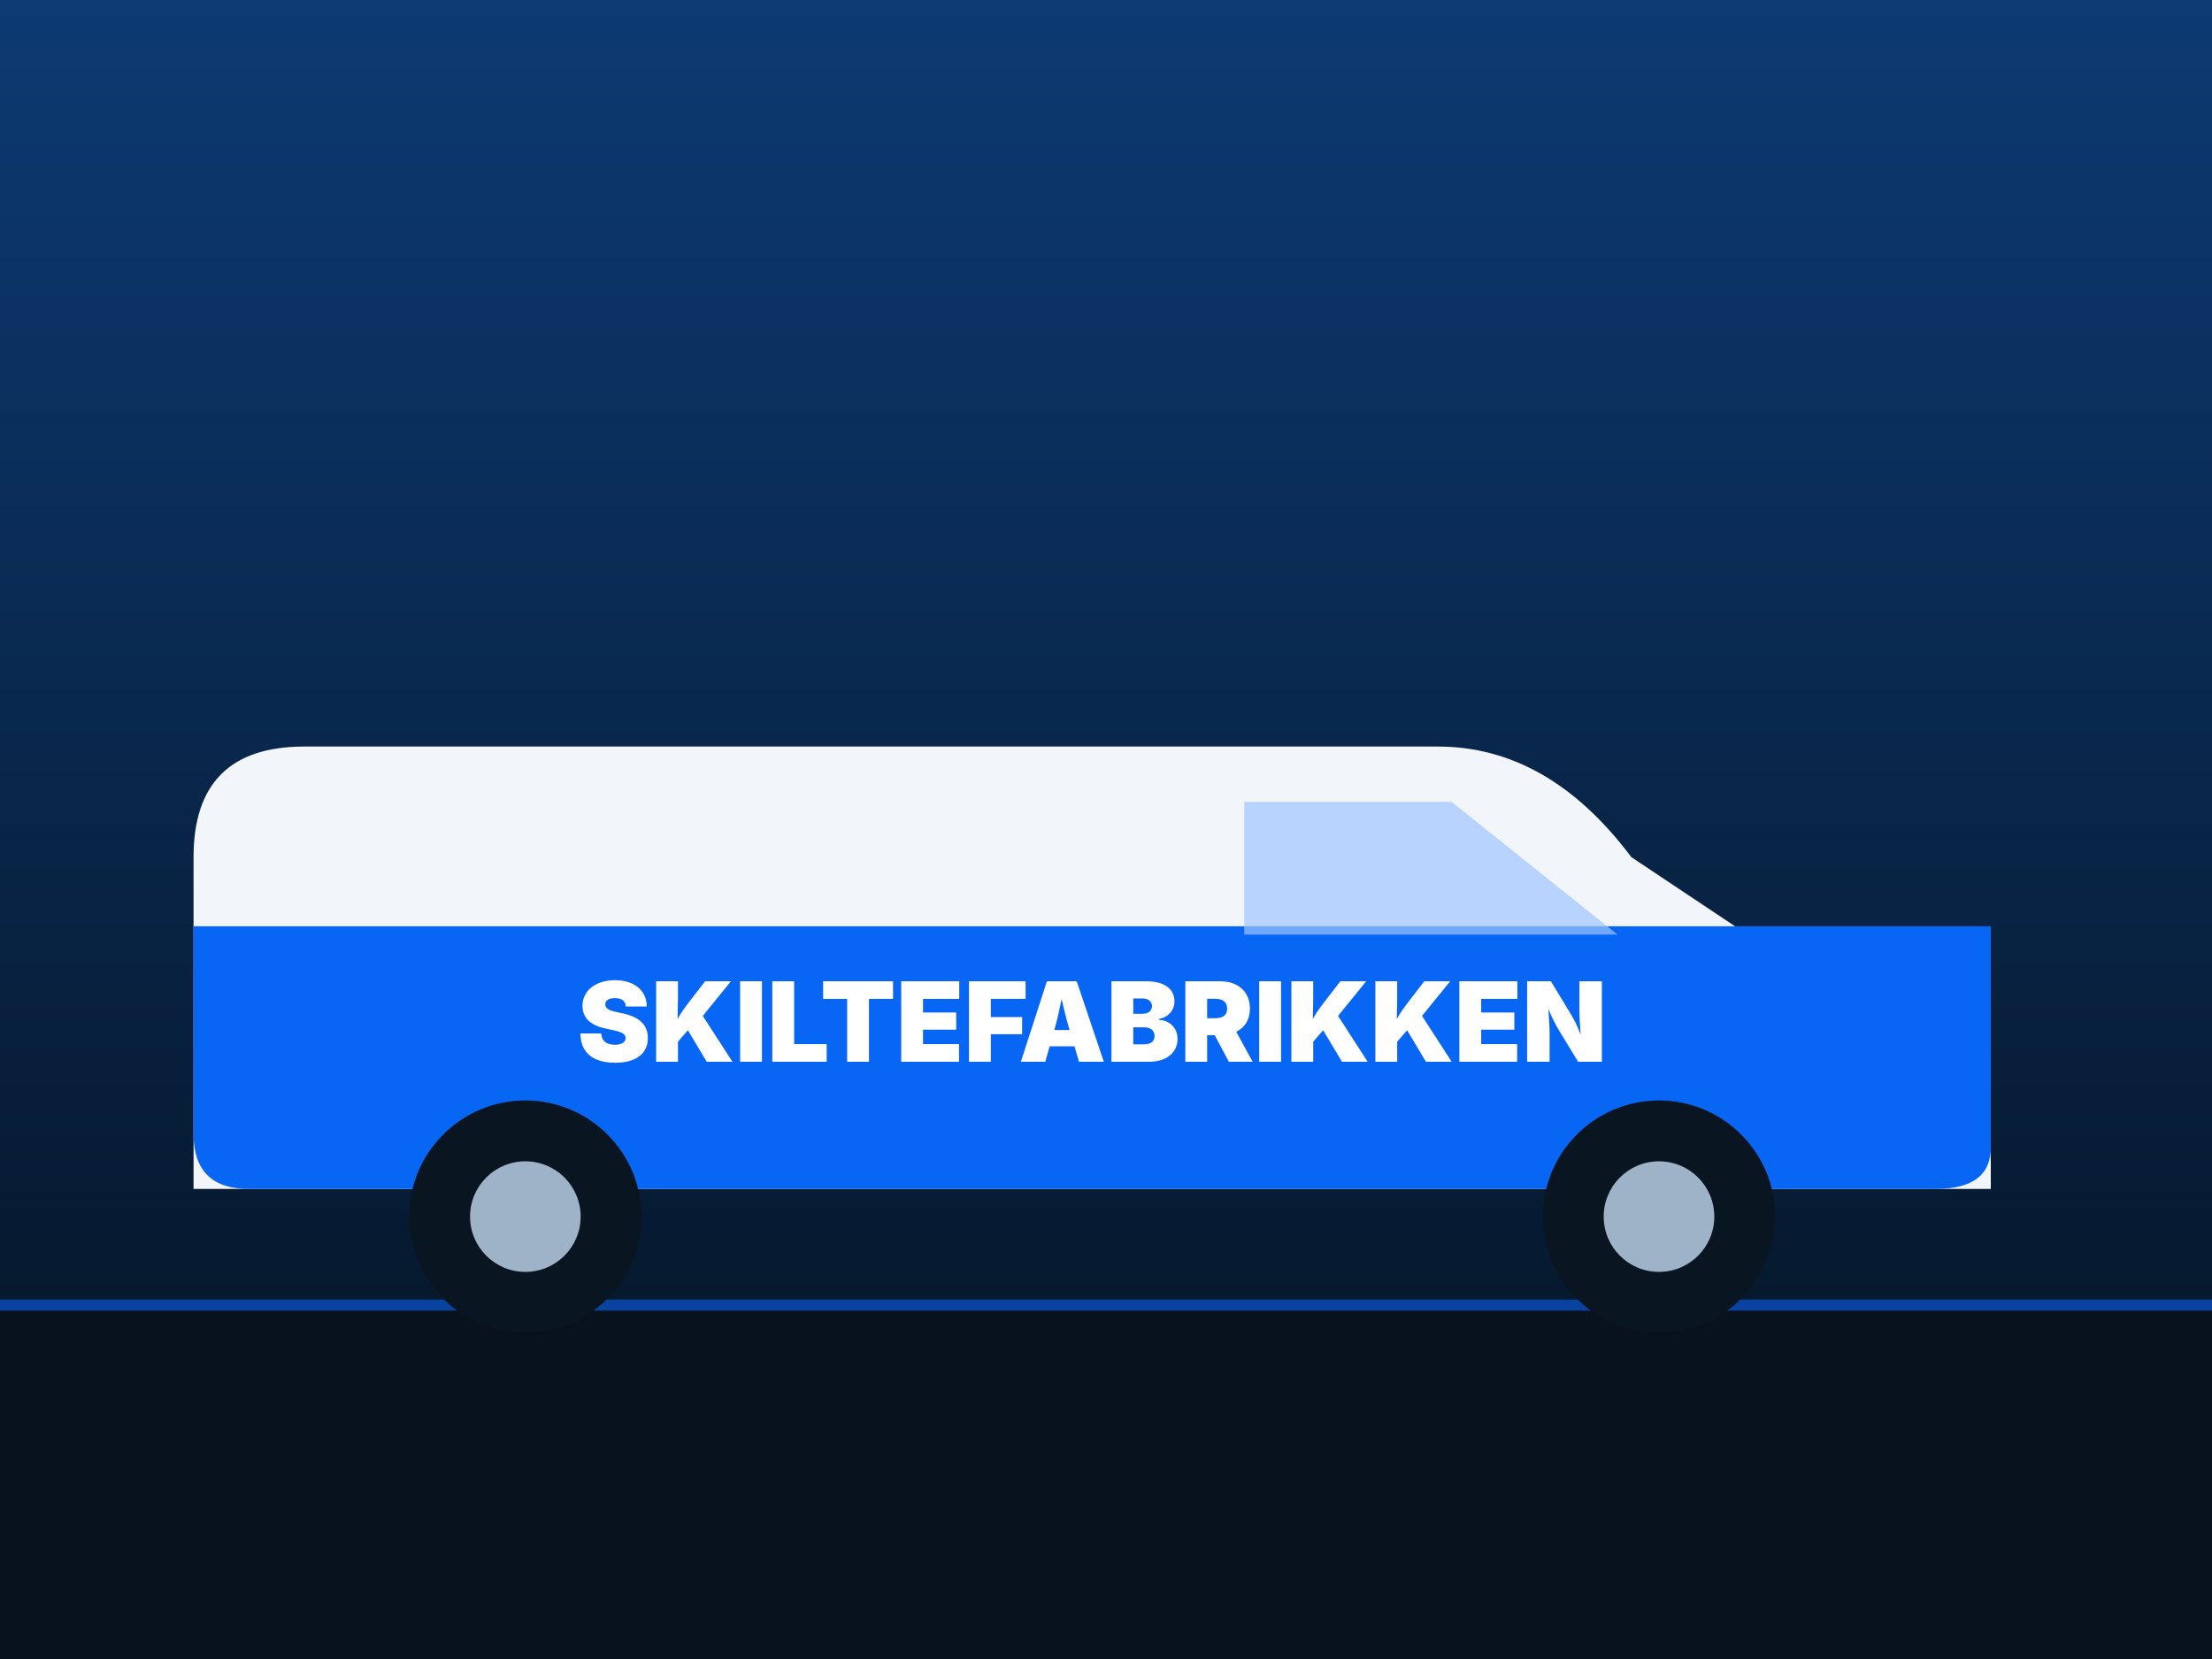
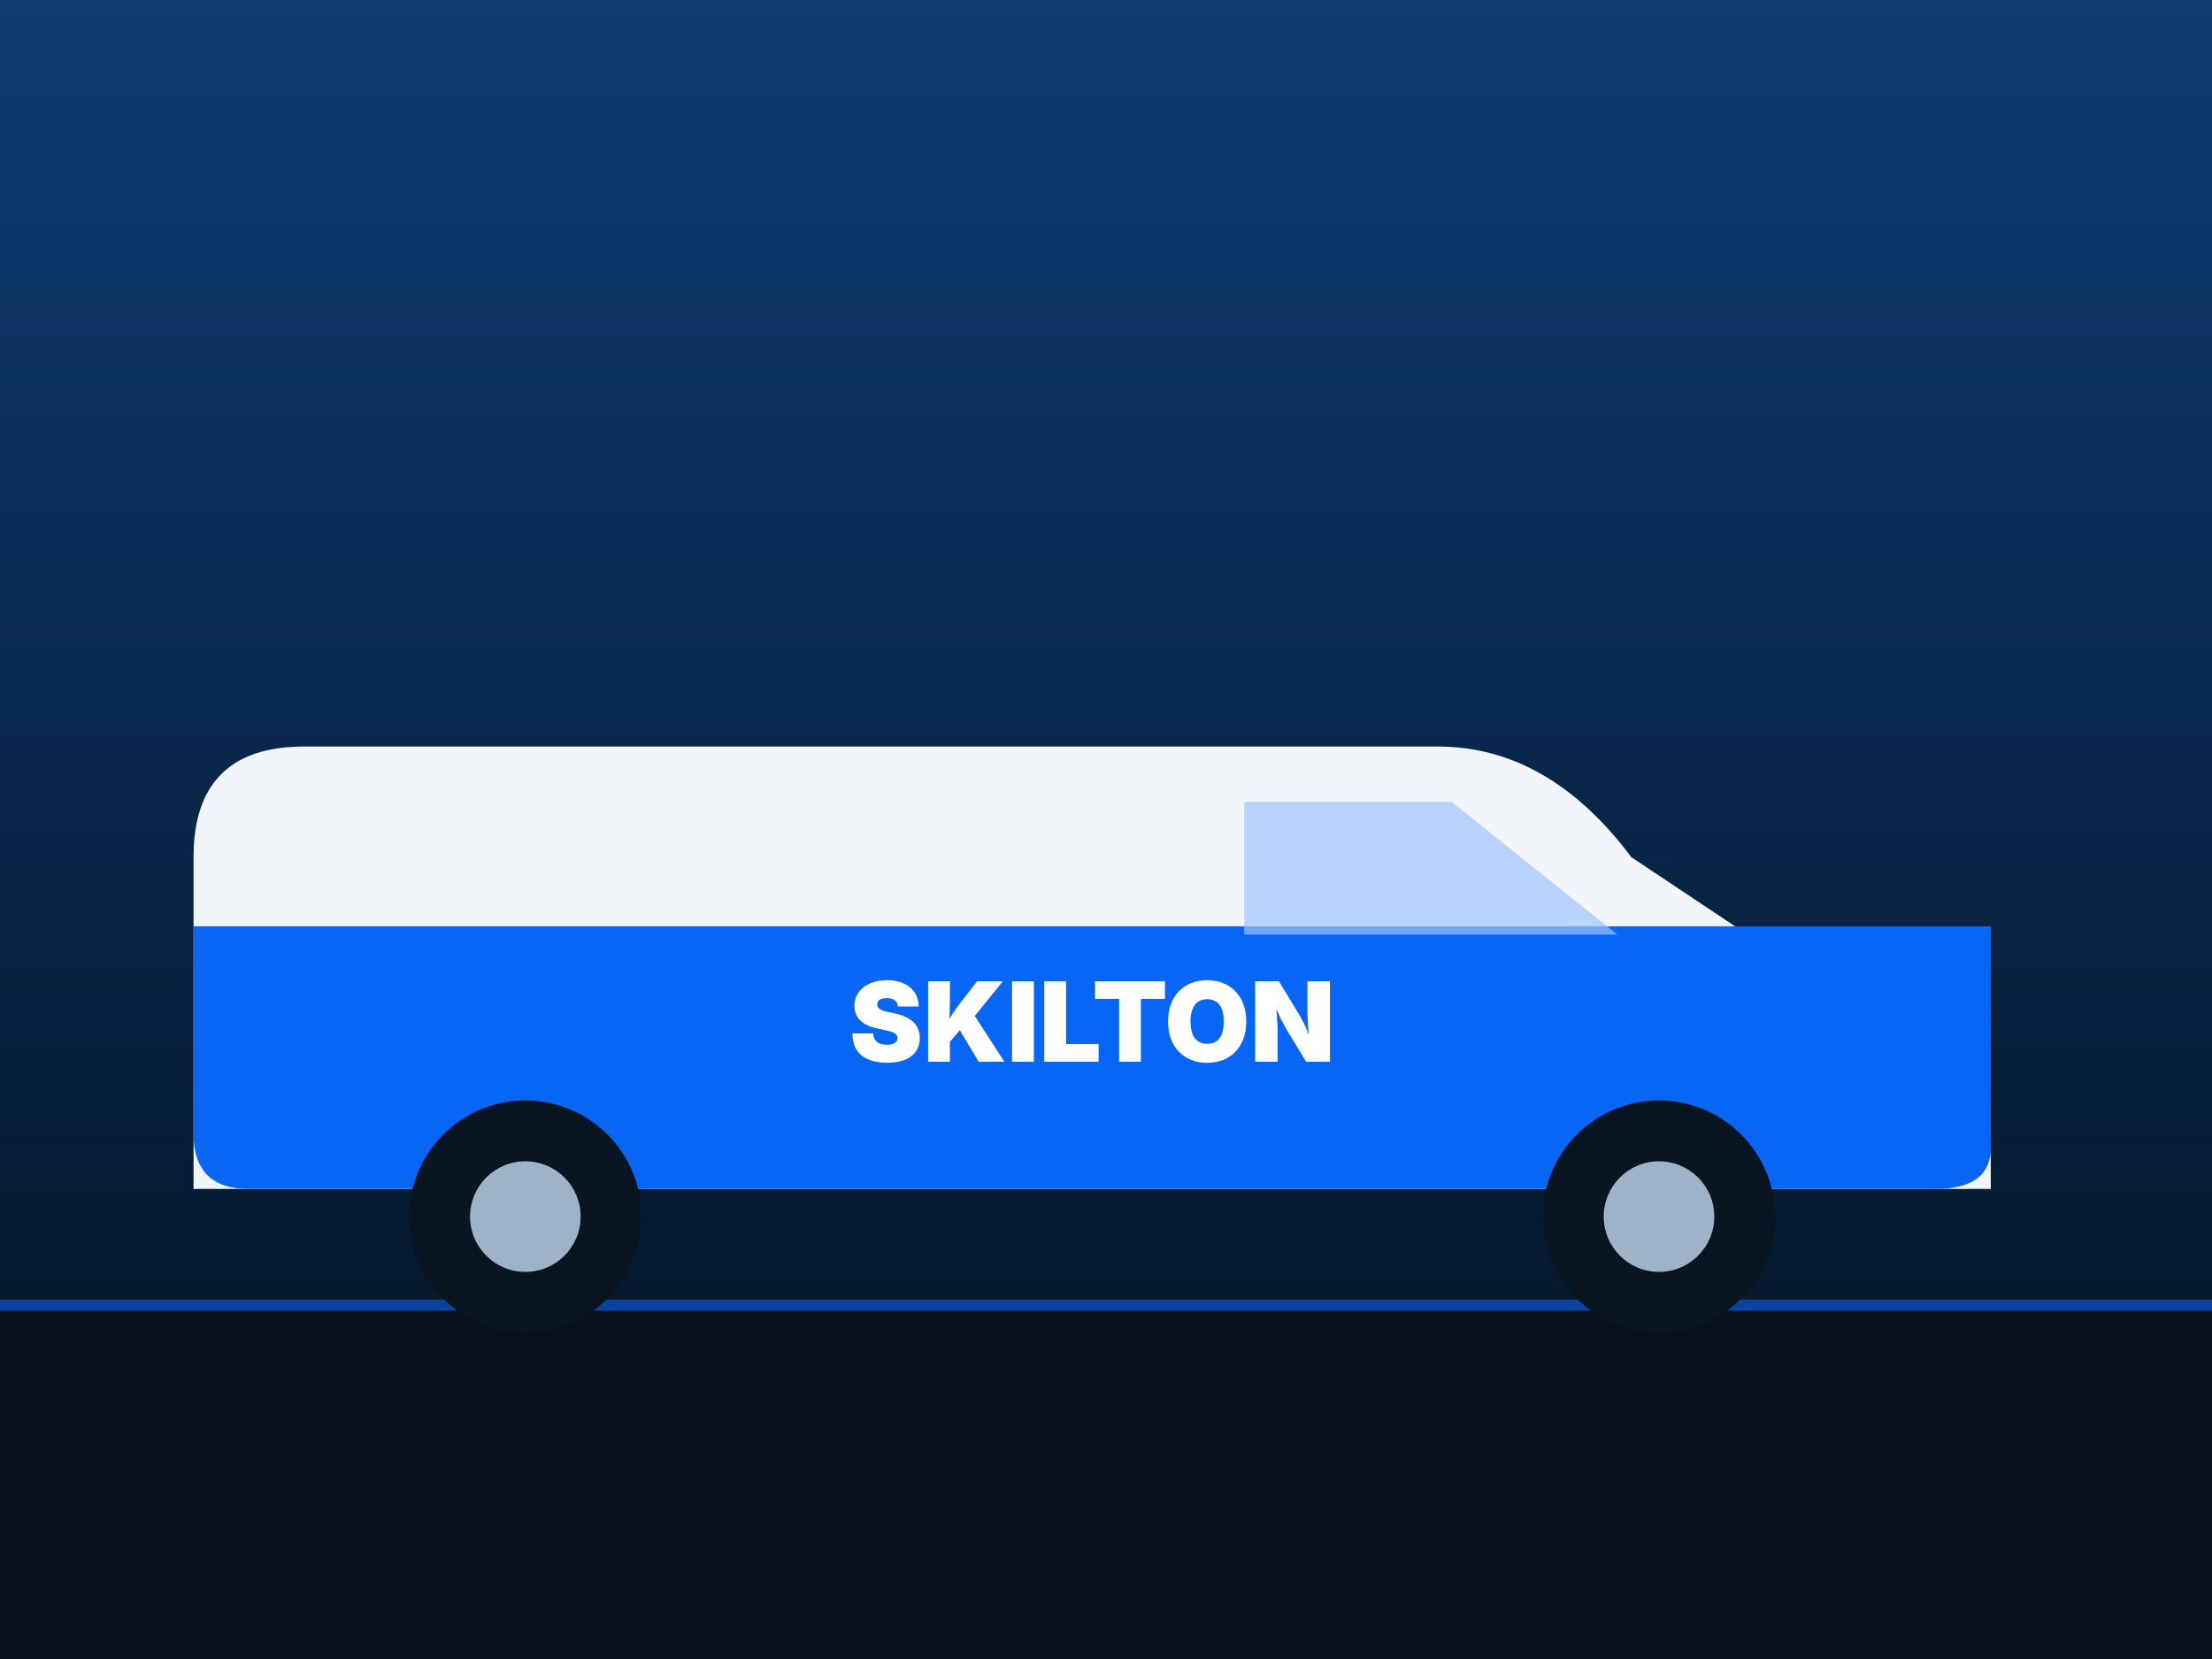
<svg xmlns="http://www.w3.org/2000/svg" viewBox="0 0 800 600" preserveAspectRatio="xMidYMid slice">
  <defs>
    <linearGradient id="sky" x1="0" y1="0" x2="0" y2="1">
      <stop offset="0" stop-color="#0d3a73" />
      <stop offset="1" stop-color="#04101c" />
    </linearGradient>
    <filter id="glow" x="-30%" y="-30%" width="160%" height="160%">
      <feGaussianBlur stdDeviation="10" />
    </filter>
    <filter id="soft" x="-20%" y="-20%" width="140%" height="140%">
      <feGaussianBlur stdDeviation="3" />
    </filter>
    <linearGradient id="blue" x1="0" y1="0" x2="1" y2="1">
      <stop offset="0" stop-color="#2f86ff" />
      <stop offset="1" stop-color="#0866f5" />
    </linearGradient>
  </defs>
  <rect width="800" height="600" fill="url(#sky)" />
  <rect y="470" width="800" height="130" fill="#08121d" />
  <rect y="470" width="800" height="4" fill="#0866f5" opacity=".6" />
  <path d="M70 430V310Q70 270 110 270H520Q560 270 590 310L680 370Q720 385 720 420V430Z" fill="#f2f6fb" />
  <path d="M70 335H720V415Q720 430 700 430H90Q70 430 70 410Z" fill="#0866f5" />
  <path d="M525 290L585 338H450V290Z" fill="#9ec5ff" opacity=".7" />
-   <text x="395" y="384" font-family="Inter,Arial Black,Arial,sans-serif" font-weight="900" font-size="40" text-anchor="middle" fill="#fff">SKILTEFABRIKKEN</text>
+   <text x="395" y="384" font-family="Inter,Arial Black,Arial,sans-serif" font-weight="900" font-size="40" text-anchor="middle" fill="#fff">SKILTON</text>
  <circle cx="190" cy="440" r="42" fill="#0a1522" />
  <circle cx="190" cy="440" r="20" fill="#9fb3c8" />
  <circle cx="600" cy="440" r="42" fill="#0a1522" />
  <circle cx="600" cy="440" r="20" fill="#9fb3c8" />
</svg>
